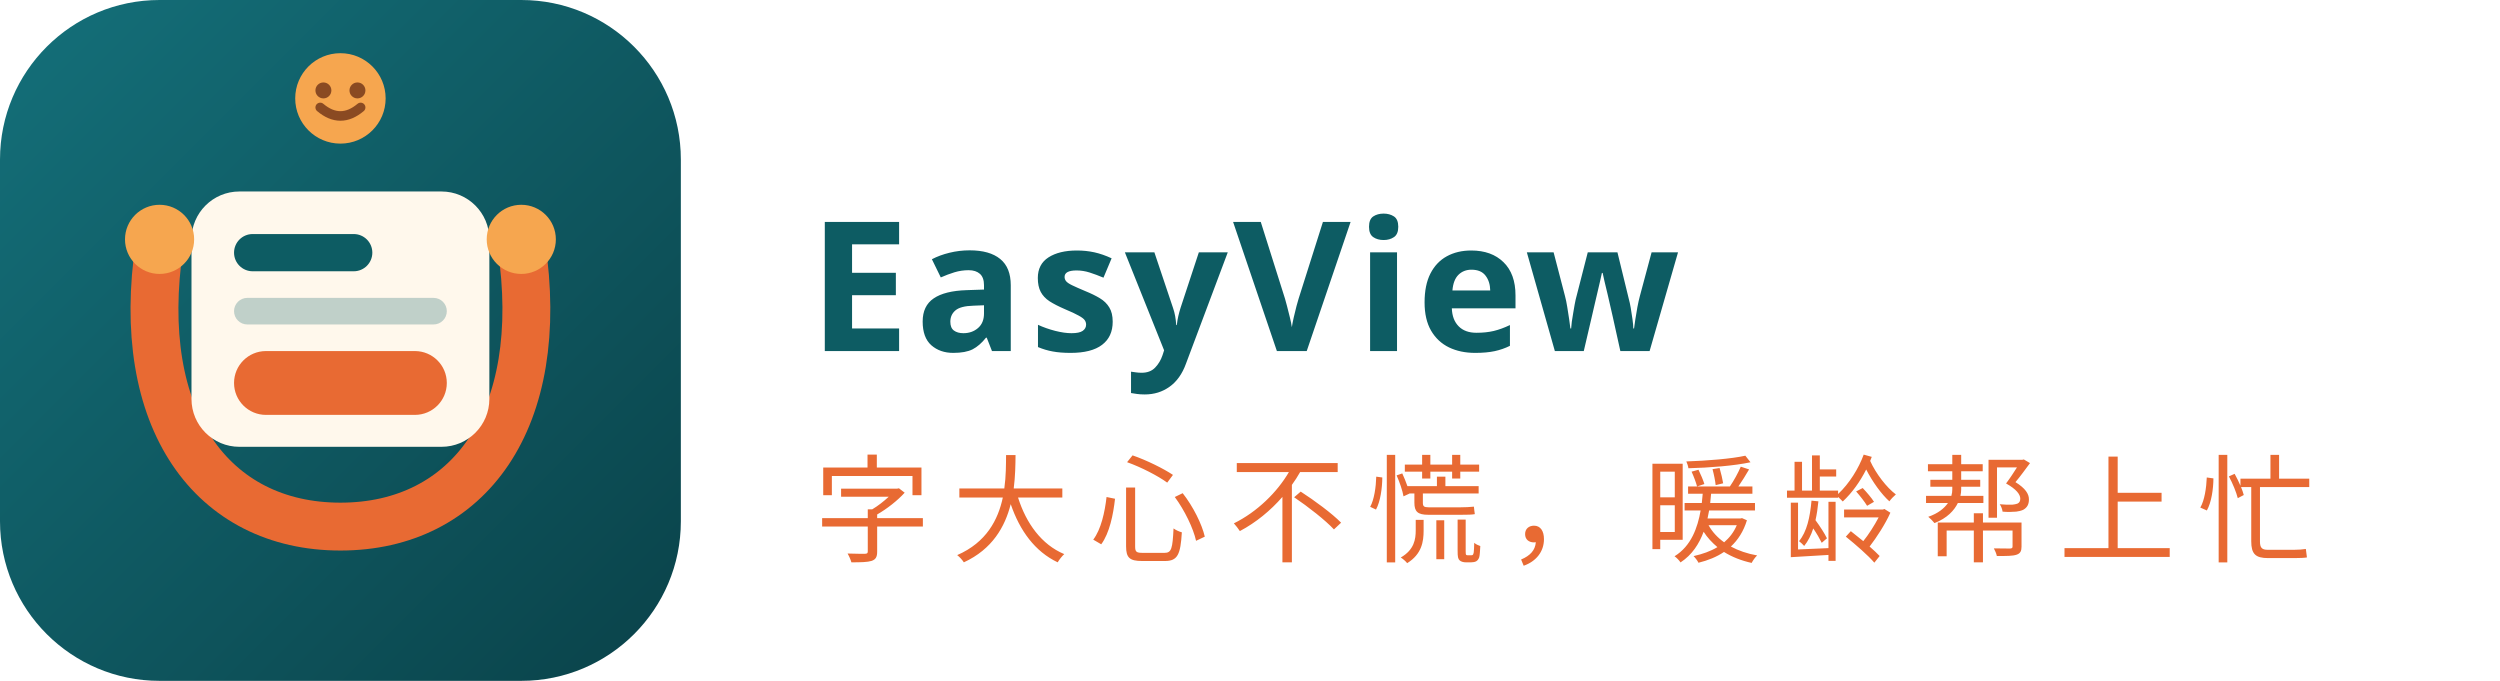
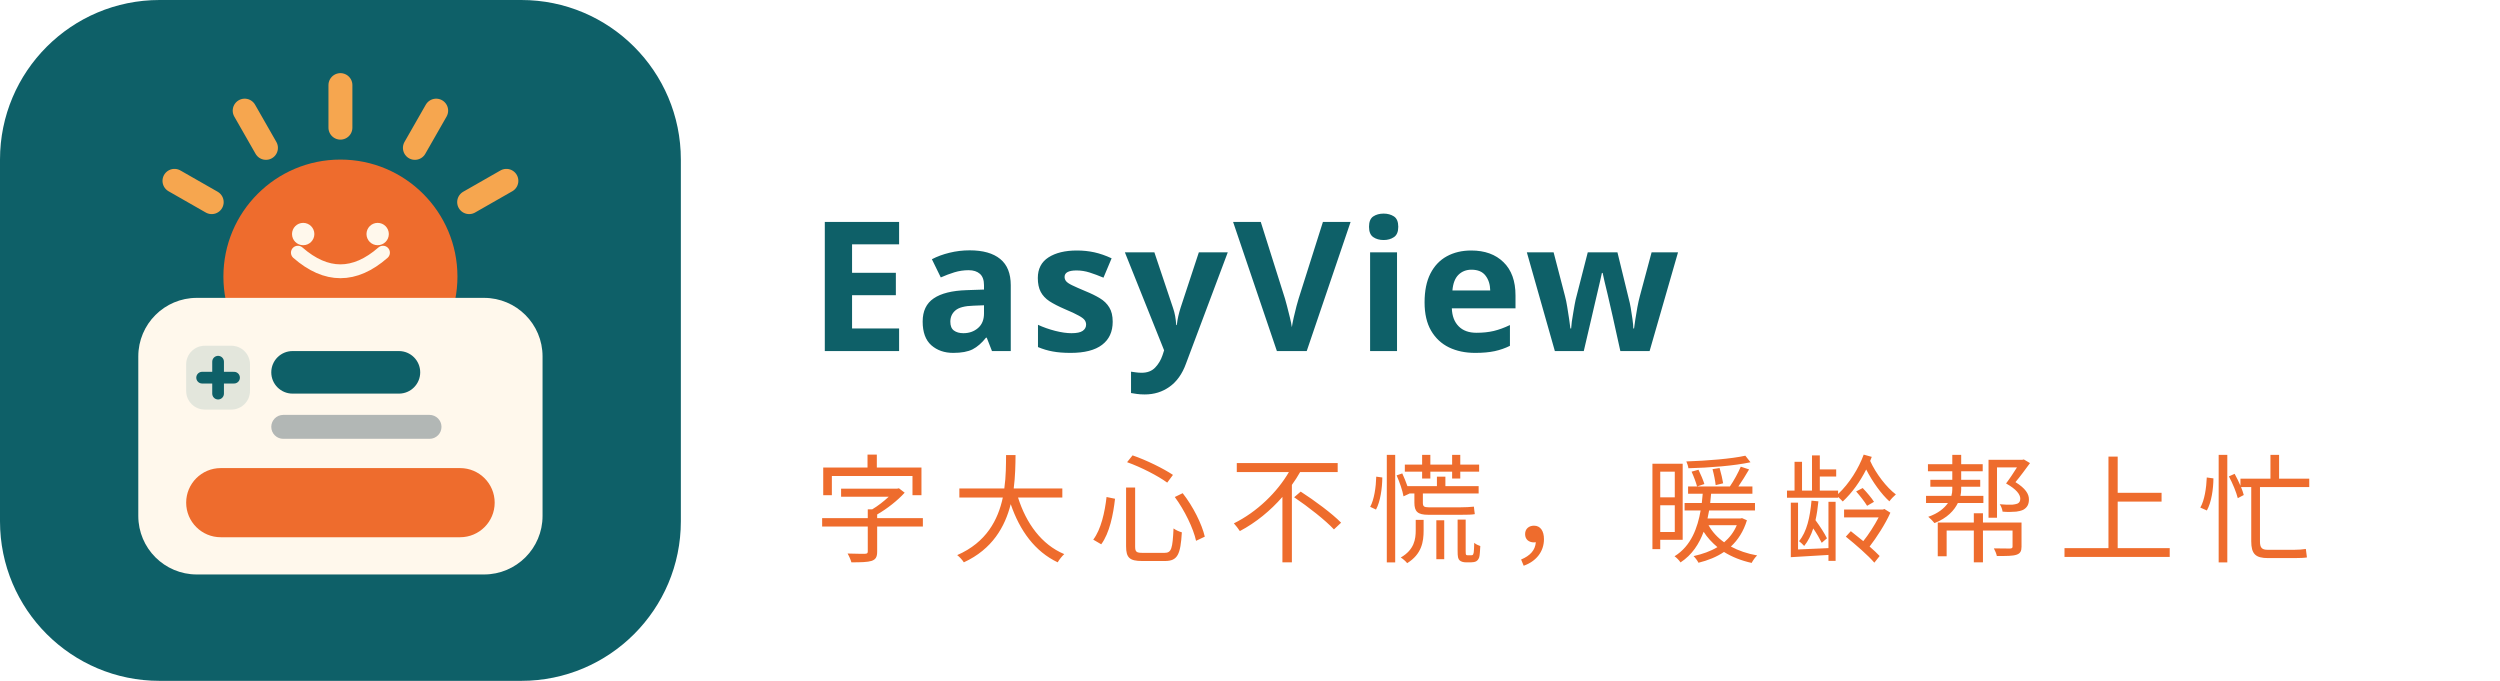
<svg xmlns="http://www.w3.org/2000/svg" viewBox="0 0 470 128" width="470" height="128" role="img" aria-label="暖龄 EasyView · 字大心不慌，暖龄帮上忙">
-   <defs>
-     <linearGradient id="ev-h" x1="0" y1="0" x2="1" y2="1">
-       <stop offset="0" stop-color="#14707A" />
-       <stop offset="1" stop-color="#0A4249" />
-     </linearGradient>
-   </defs>
  <g>
-     <rect width="128" height="128" rx="30" fill="url(#ev-h)" />
-     <path d="M30 46 C25 79 40 99 64 99 C88 99 103 79 98 46" fill="none" stroke="#E86A33" stroke-width="9" stroke-linecap="round" />
-     <rect x="36" y="36" width="56" height="48" rx="9" fill="#FFF8EC" />
-     <rect x="44" y="44" width="26" height="7" rx="3.5" fill="#0D5C63" />
-     <rect x="44" y="56" width="40" height="5" rx="2.5" fill="#0D5C63" opacity=".26" />
-     <rect x="44" y="66" width="40" height="12" rx="6" fill="#E86A33" />
-     <circle cx="30" cy="45" r="6.5" fill="#F6A64F" />
-     <circle cx="98" cy="45" r="6.5" fill="#F6A64F" />
-     <circle cx="64" cy="18.5" r="8.5" fill="#F6A64F" />
-     <circle cx="60.8" cy="17" r="1.5" fill="#8A4A22" />
-     <circle cx="67.2" cy="17" r="1.5" fill="#8A4A22" />
-     <path d="M60.2 20.2 Q64 23.4 67.8 20.2" fill="none" stroke="#8A4A22" stroke-width="1.8" stroke-linecap="round" />
+     <rect width="128" height="128" rx="30" fill="#0E6068" />
+     <g stroke="#F6A64F" stroke-width="4.5" stroke-linecap="round">
+       <path d="M39.8 38 L32.8 34" />
+       <path d="M50 27.8 L46 20.8" />
+       <path d="M64 24 L64 16" />
+       <path d="M78 27.8 L82 20.8" />
+       <path d="M88.2 38 L95.2 34" />
+     </g>
+     <circle cx="64" cy="52" r="22" fill="#EE6C2D" />
+     <circle cx="57" cy="44" r="2.1" fill="#FFF8EC" />
+     <circle cx="71" cy="44" r="2.1" fill="#FFF8EC" />
+     <path d="M56 47.5 Q64 54.5 72 47.5" fill="none" stroke="#FFF8EC" stroke-width="2.6" stroke-linecap="round" />
+     <rect x="26" y="56" width="76" height="52" rx="11" fill="#FFF8EC" />
+     <rect x="35" y="65" width="12" height="12" rx="3.5" fill="#0E6068" opacity=".12" />
+     <path d="M41 68v6M38 71h6" fill="none" stroke="#0E6068" stroke-width="2.2" stroke-linecap="round" />
+     <rect x="51" y="66" width="28" height="8" rx="4" fill="#0E6068" />
+     <rect x="51" y="78" width="32" height="4.5" rx="2.25" fill="#66757E" opacity=".5" />
+     <rect x="35" y="88" width="58" height="13" rx="6.5" fill="#EE6C2D" />
  </g>
-   <text x="152" y="66" font-family="Verdana, Segoe UI, sans-serif" font-size="34" font-weight="700" fill="#0D5C63" letter-spacing="1">EasyView</text>
-   <text x="153" y="104" font-family="Microsoft YaHei, Noto Sans SC, sans-serif" font-size="22" fill="#E86A33" letter-spacing="4">字大心不慌，暖龄帮上忙</text>
+   <text x="152" y="66" font-family="Verdana, Segoe UI, sans-serif" font-size="34" font-weight="700" fill="#0E6068" letter-spacing="1">EasyView</text>
+   <text x="153" y="104" font-family="Microsoft YaHei, Noto Sans SC, sans-serif" font-size="22" fill="#EE6C2D" letter-spacing="4">字大心不慌，暖龄帮上忙</text>
</svg>
